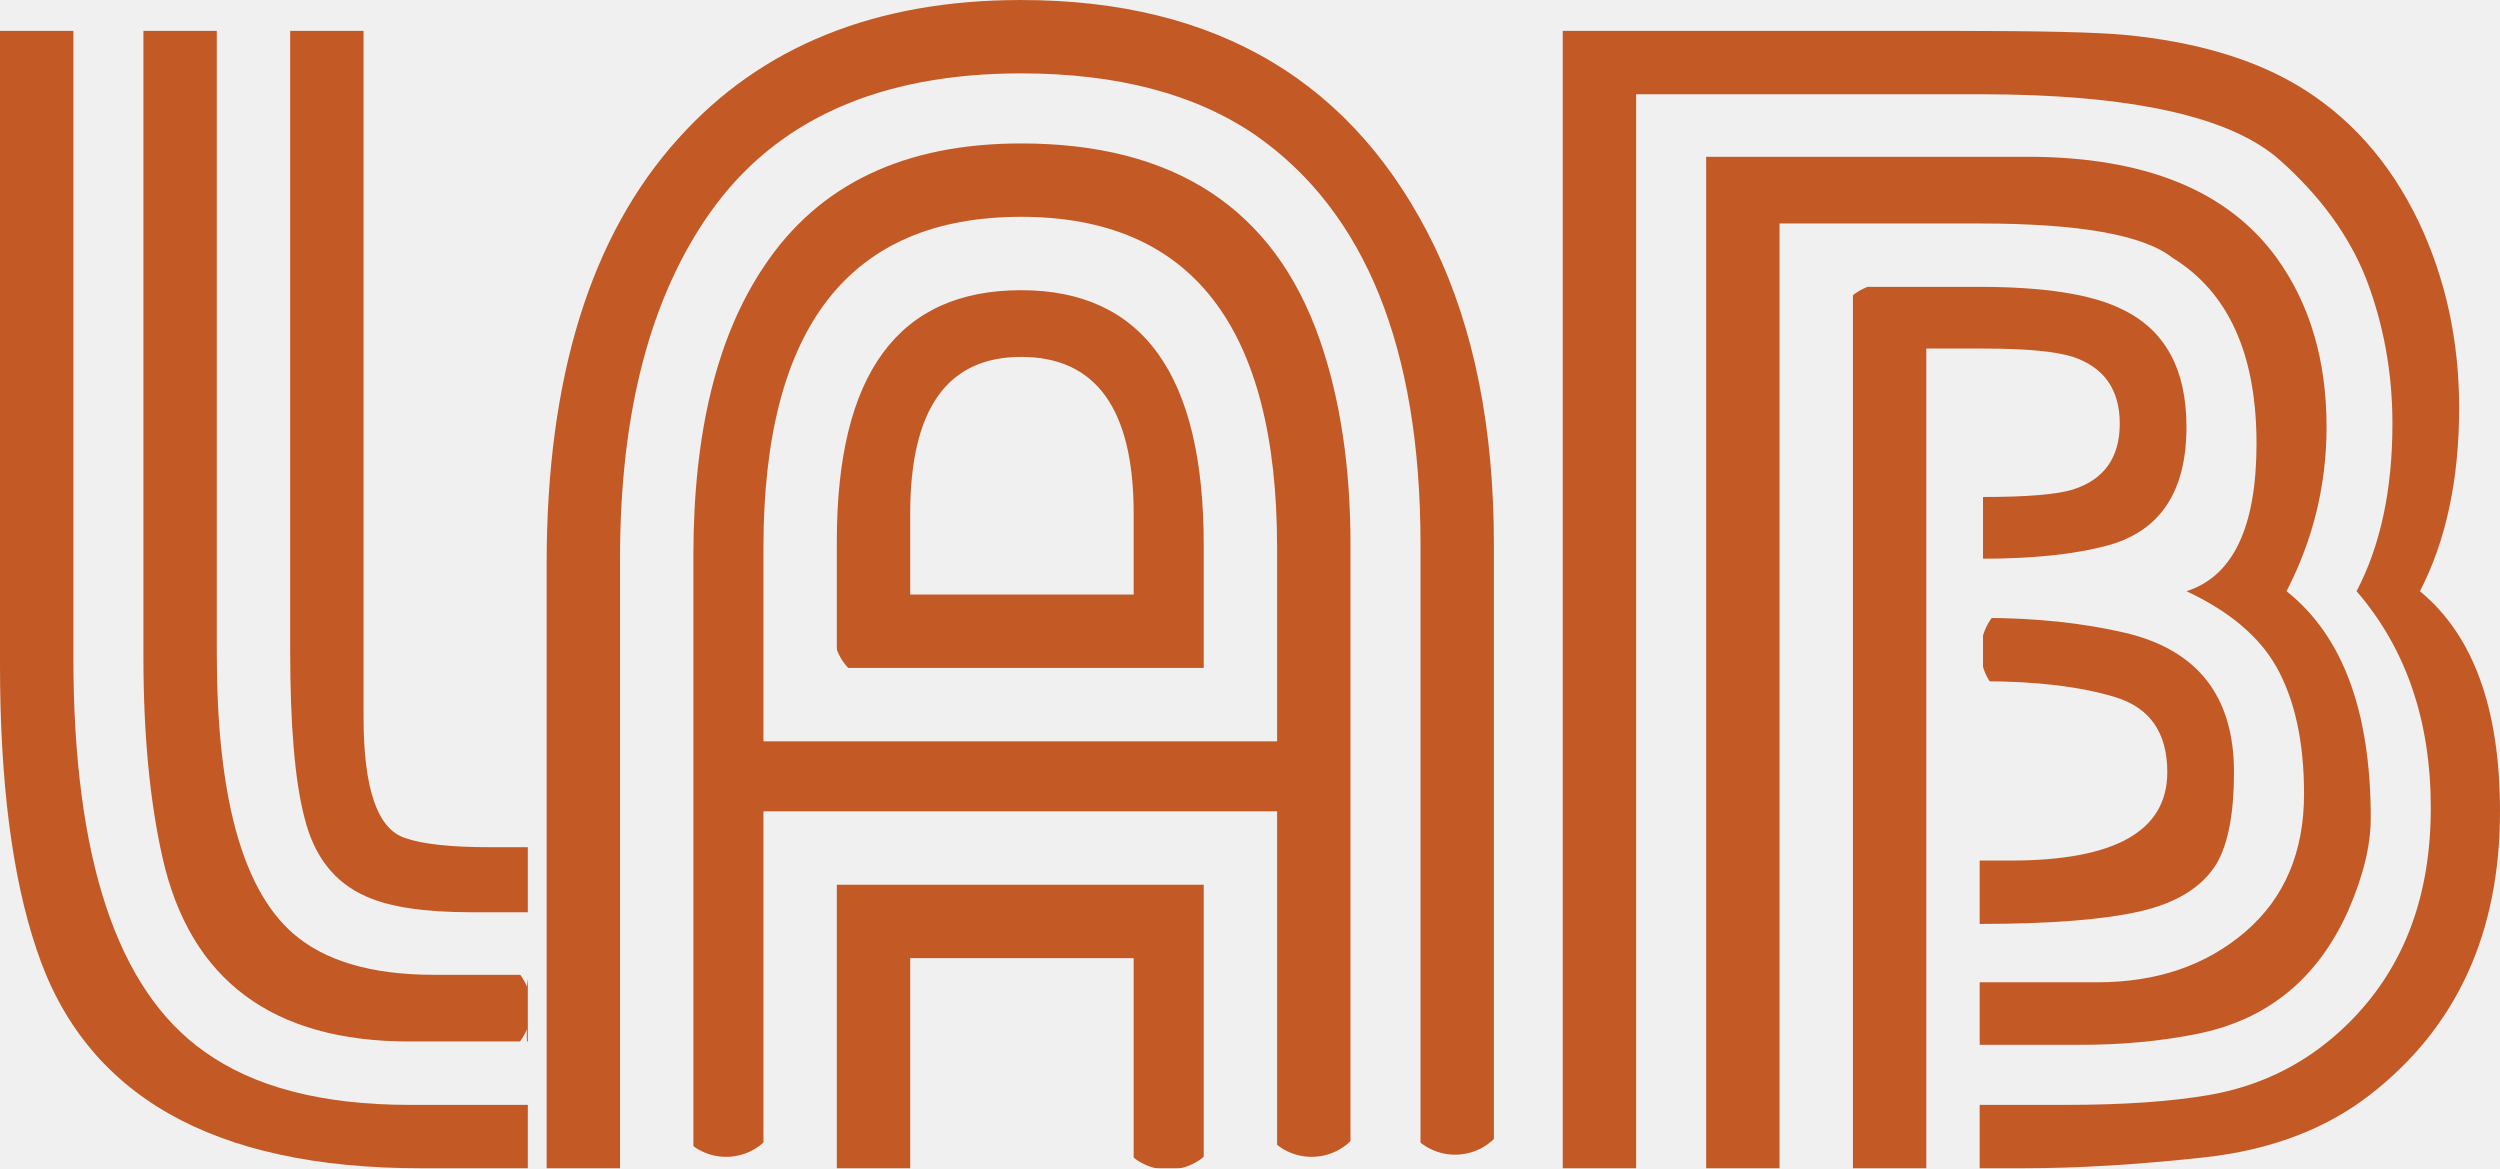
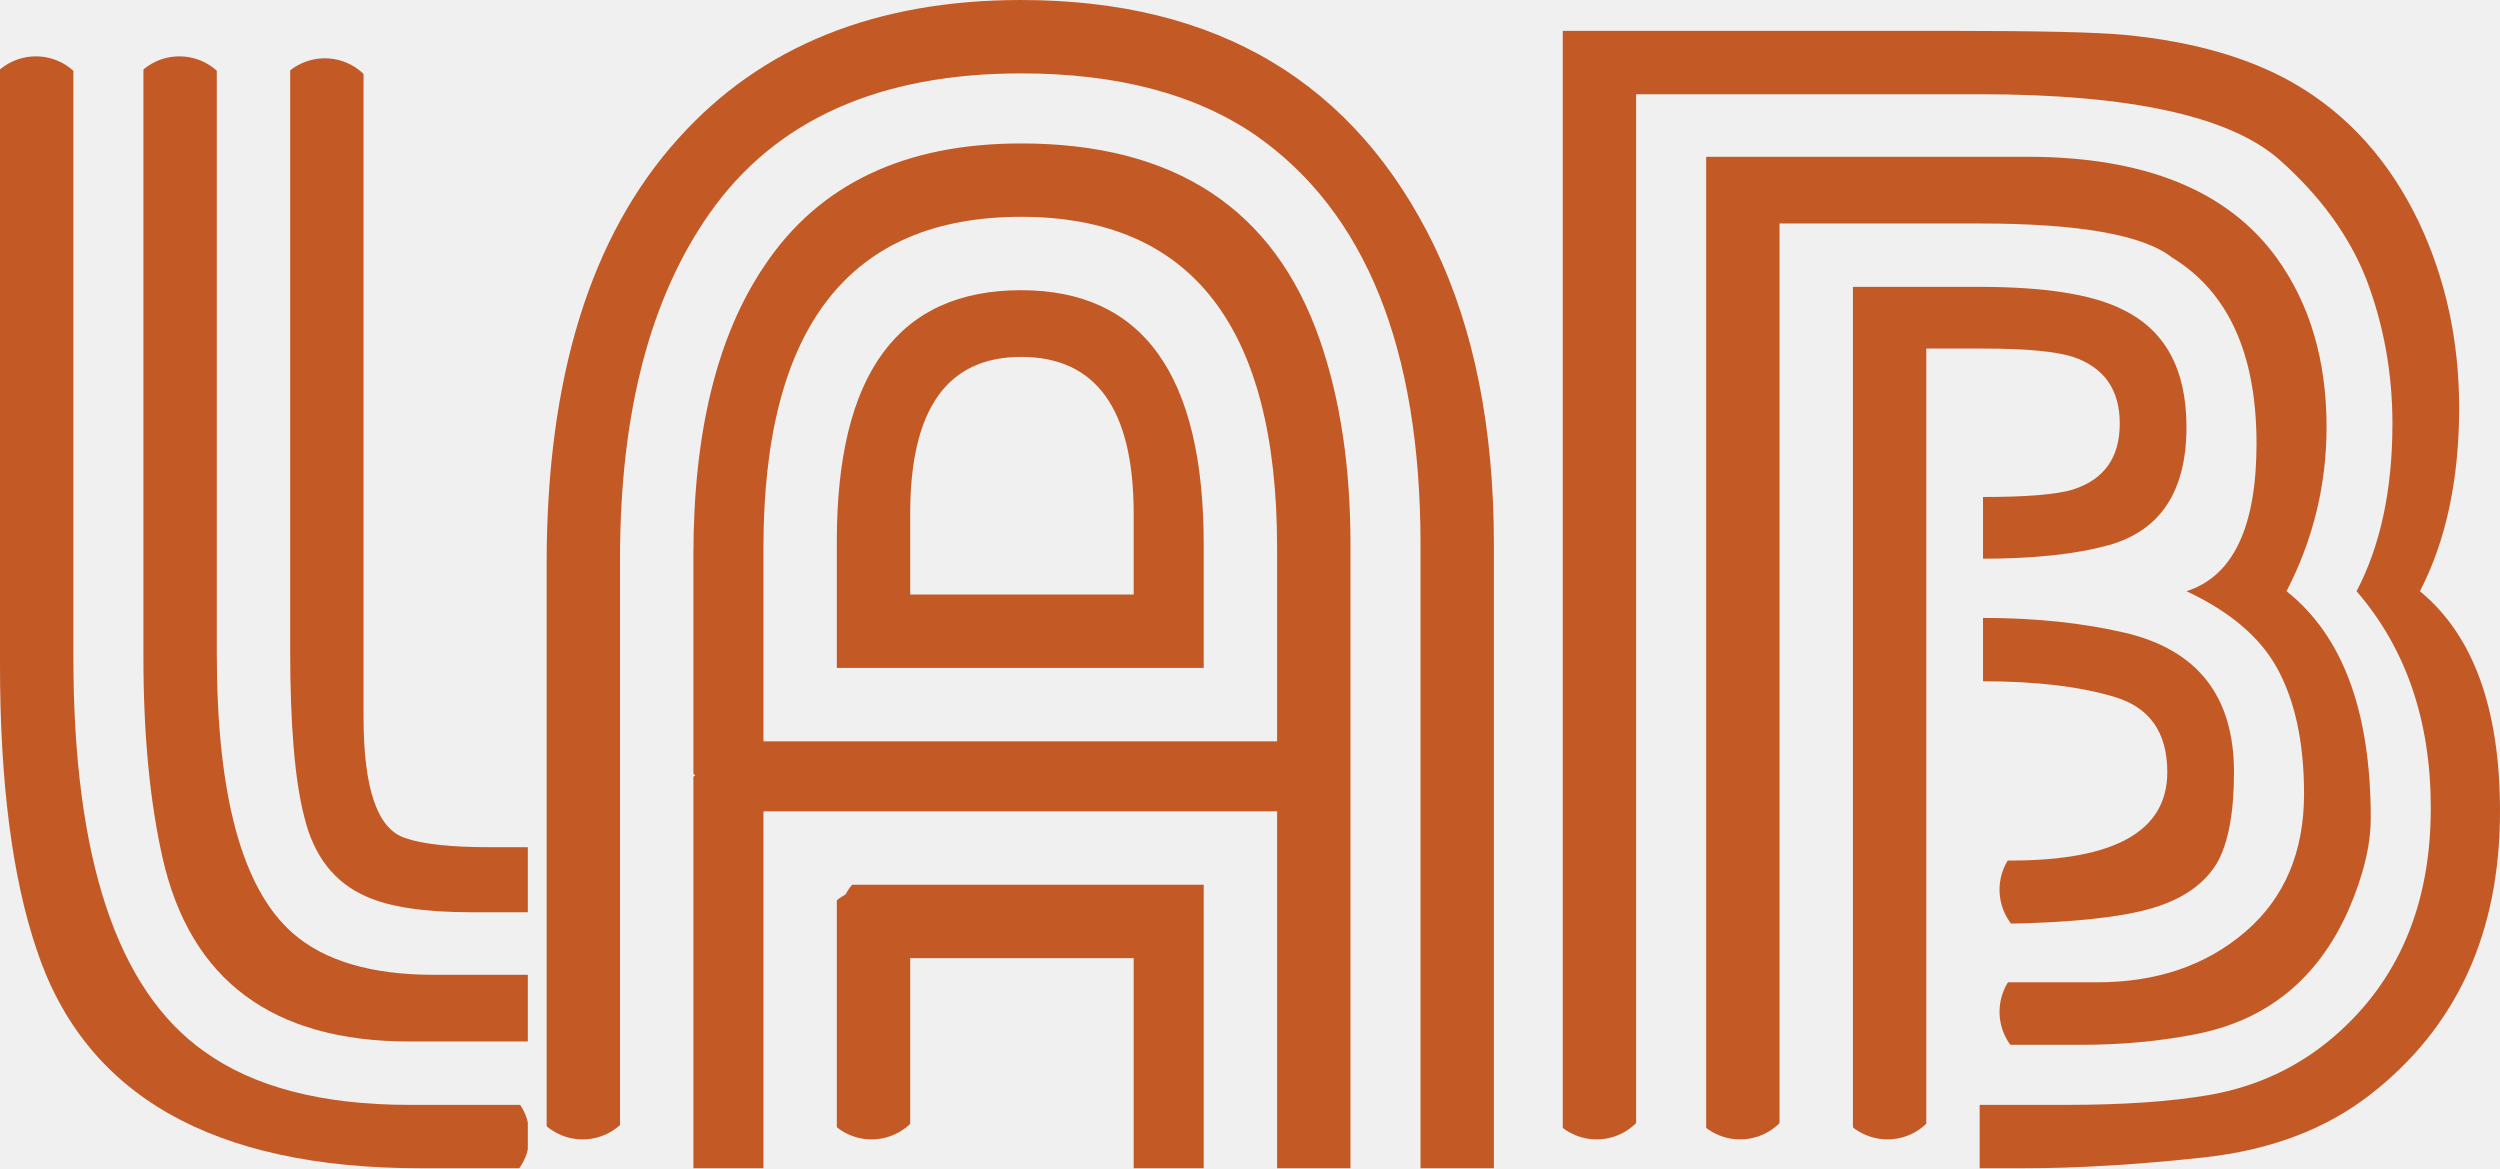
- <svg xmlns="http://www.w3.org/2000/svg" id="lab-art" viewBox="1.187 5.464 53.726 25.106" role="img" aria-labelledby="title desc">
+ <svg xmlns="http://www.w3.org/2000/svg" viewBox="1.187 5.464 53.726 25.106" role="img" aria-labelledby="title desc">
  <style>
- .lab-draw { fill:none; stroke:white; stroke-width:2.4; stroke-linecap:round; stroke-linejoin:round; stroke-dasharray:1; }
- @media (prefers-reduced-motion:reduce) {
-   .lab-lettering { mask:none !important; }
-   .lab-draw { stroke-dashoffset:0 !important; }
- }
+ .draw { fill:none; stroke:white; stroke-width:2.4; stroke-linecap:round; stroke-linejoin:round; stroke-dasharray:1; stroke-dashoffset:1; animation:draw 1.1s cubic-bezier(.25,.1,.25,1) forwards; }
+ .lettering { animation:settle 1ms step-end 1.8s forwards; }
+ @keyframes settle { to { mask:none; } }
+ @keyframes draw { to { stroke-dashoffset:0; } }
+ @media (prefers-reduced-motion:reduce) { .lettering { animation:none; mask:none; } .draw { animation:none; stroke-dashoffset:0; } }
</style>
  <defs>
-     <mask id="lab-reveal" maskUnits="userSpaceOnUse" x="0" y="0" width="165.43" height="38.16">
-       <path class="lab-draw" stroke-dashoffset="0" pathLength="1" d="M13.708,29.750L13.708,16.375L13.750,16.375L13.792,15.375L13.833,15.333L13.833,15.000L13.875,14.958L13.875,14.750L13.958,14.458L14.000,13.917L14.042,13.875L14.042,13.708L14.208,13.208L14.208,13.042L14.250,13.042L14.375,12.417L14.417,12.417L14.417,12.292L14.458,12.292L14.625,11.750L14.667,11.750L14.667,11.625L14.708,11.625L14.708,11.542L14.750,11.542L14.917,11.042L14.958,11.042L14.958,10.958L15.000,10.958L15.000,10.875L15.042,10.875L15.042,10.792L15.083,10.792L15.083,10.708L15.125,10.708L15.125,10.625L15.167,10.625L15.417,10.125L15.458,10.125L15.500,10.000L15.542,10.000L15.542,9.917L15.625,9.875L15.625,9.792L15.708,9.750L15.750,9.625L15.792,9.625L16.083,9.167L16.250,9.042L16.292,8.917L16.333,8.917L16.958,8.250L17.042,8.250L17.042,8.208L17.333,8.000L17.375,7.917L18.000,7.542L18.000,7.500L18.083,7.500L18.125,7.417L18.208,7.417L18.208,7.375L18.583,7.208L18.583,7.167L18.667,7.167L18.667,7.125L18.750,7.125L18.750,7.083L18.833,7.083L18.958,7.000L19.167,6.958L19.167,6.917L19.292,6.917L19.292,6.875L19.375,6.875L19.708,6.708L20.333,6.583L20.667,6.458L21.167,6.417L21.417,6.333L22.167,6.292L22.208,6.250L24.042,6.250L24.083,6.292L24.833,6.333L25.083,6.417L25.583,6.458L25.917,6.583L26.083,6.583L26.083,6.625L26.250,6.625L26.292,6.667L26.417,6.667L26.417,6.708L26.542,6.708L26.667,6.792L26.875,6.833L26.875,6.875L27.000,6.875L27.000,6.917L27.208,6.958L27.333,7.042L27.417,7.042L27.417,7.083L27.500,7.083L27.500,7.125L27.667,7.167L27.750,7.250L28.458,7.625L28.708,7.792L28.708,7.833L28.833,7.875L28.917,8.000L29.042,8.042L29.125,8.167L29.375,8.333L29.375,8.375L29.750,8.708L30.042,9.083L30.083,9.083L30.208,9.292L30.250,9.292L30.458,9.625L30.500,9.625L30.542,9.750L30.583,9.750L30.625,9.875L30.667,9.875L30.708,10.000L30.750,10.000L30.750,10.083L30.792,10.083L30.833,10.208L30.875,10.208L31.167,10.792L31.208,10.792L31.250,10.958L31.292,10.958L31.458,11.458L31.500,11.458L31.500,11.583L31.542,11.583L31.542,11.667L31.583,11.667L31.750,12.208L31.792,12.208L31.875,12.667L31.917,12.667L31.958,12.958L32.042,13.125L32.042,13.250L32.083,13.250L32.167,13.917L32.292,14.333L32.333,15.083L32.375,15.125L32.375,15.375L32.417,15.417L32.417,16.167L32.458,16.208L32.458,29.750">
-         <animate id="lab-start" attributeName="stroke-dashoffset" values="1;0;0" keyTimes="0;0.611;1" keySplines=".25 .1 .25 1;0 0 1 1" calcMode="spline" begin="0s;indefinite" dur="1.8s" fill="freeze" restart="always" />
-       </path>
-       <path class="lab-draw" stroke-dashoffset="0" pathLength="1" d="M1.958,6.875L1.958,20.792L2.000,20.833L2.000,21.750L2.042,21.792L2.042,22.125L2.083,22.167L2.083,22.458L2.125,22.500L2.125,22.833L2.167,22.875L2.250,23.750L2.292,23.750L2.292,23.917L2.333,23.958L2.417,24.458L2.500,24.625L2.500,24.792L2.542,24.792L2.542,24.917L2.583,24.917L2.625,25.208L2.833,25.833L2.875,25.833L2.875,25.917L3.083,26.292L3.083,26.375L3.125,26.375L3.125,26.458L3.167,26.458L3.167,26.542L3.208,26.542L3.375,26.917L3.458,26.958L3.458,27.042L3.500,27.042L3.542,27.167L3.583,27.167L3.667,27.333L3.708,27.333L3.792,27.500L3.875,27.542L4.042,27.792L4.083,27.792L4.417,28.167L4.667,28.333L4.708,28.417L4.833,28.458L4.875,28.542L4.958,28.542L5.000,28.625L5.125,28.667L5.125,28.708L5.250,28.750L5.250,28.792L5.333,28.792L5.333,28.833L6.000,29.167L6.083,29.167L6.083,29.208L6.292,29.250L6.292,29.292L6.417,29.292L6.417,29.333L6.792,29.458L7.500,29.583L7.500,29.625L7.667,29.625L7.917,29.708L8.083,29.708L8.125,29.750L8.583,29.750L8.625,29.792L8.917,29.792L8.958,29.833L10.000,29.833L10.042,29.875L11.792,29.875">
-         <animate attributeName="stroke-dashoffset" values="1;1;0;0" keyTimes="0;0.025;0.636;1" keySplines="0 0 1 1;.25 .1 .25 1;0 0 1 1" calcMode="spline" begin="lab-start.begin" dur="1.8s" fill="freeze" restart="always" />
-       </path>
-       <path class="lab-draw" stroke-dashoffset="0" pathLength="1" d="M5.042,6.875L5.042,20.750L5.083,20.792L5.083,21.333L5.125,21.375L5.125,21.708L5.167,21.750L5.208,22.542L5.250,22.583L5.333,23.208L5.375,23.250L5.417,23.542L5.458,23.542L5.458,23.708L5.500,23.708L5.500,23.875L5.583,24.042L5.583,24.167L5.625,24.167L5.625,24.292L5.667,24.292L5.750,24.583L5.833,24.750L5.875,24.750L5.875,24.833L5.917,24.833L5.917,24.917L6.083,25.250L6.167,25.292L6.167,25.375L6.208,25.375L6.417,25.708L6.458,25.708L6.875,26.167L7.292,26.458L7.417,26.500L7.417,26.542L7.500,26.542L7.500,26.583L7.750,26.667L7.750,26.708L8.250,26.875L8.375,26.875L8.375,26.917L8.875,27.000L8.875,27.042L9.208,27.042L9.250,27.083L9.542,27.083L9.583,27.125L11.792,27.125">
-         <animate attributeName="stroke-dashoffset" values="1;1;0;0" keyTimes="0;0.05;0.661;1" keySplines="0 0 1 1;.25 .1 .25 1;0 0 1 1" calcMode="spline" begin="lab-start.begin" dur="1.8s" fill="freeze" restart="always" />
-       </path>
-       <path class="lab-draw" stroke-dashoffset="0" pathLength="1" d="M8.167,6.917L8.167,19.500L8.208,19.542L8.250,21.667L8.292,21.708L8.292,22.083L8.333,22.125L8.375,22.542L8.417,22.542L8.417,22.750L8.458,22.750L8.458,22.875L8.542,23.000L8.583,23.208L8.792,23.583L8.833,23.583L9.083,23.875L9.250,23.958L9.250,24.000L9.333,24.000L9.333,24.042L9.458,24.042L9.708,24.167L10.292,24.250L10.292,24.292L11.792,24.333">
-         <animate attributeName="stroke-dashoffset" values="1;1;0;0" keyTimes="0;0.075;0.686;1" keySplines="0 0 1 1;.25 .1 .25 1;0 0 1 1" calcMode="spline" begin="lab-start.begin" dur="1.8s" fill="freeze" restart="always" />
-       </path>
-       <path class="lab-draw" stroke-dashoffset="0" pathLength="1" d="M16.792,22.125L16.792,17.542L16.833,17.500L16.833,16.250L16.875,16.208L16.917,15.333L16.958,15.292L16.958,15.083L17.042,14.833L17.083,14.333L17.125,14.333L17.167,14.000L17.250,13.833L17.250,13.708L17.292,13.708L17.333,13.417L17.500,12.917L17.708,12.542L17.708,12.458L17.750,12.458L17.750,12.375L17.792,12.375L17.792,12.292L17.833,12.292L17.833,12.208L17.875,12.208L18.208,11.583L18.250,11.583L18.458,11.250L18.500,11.250L19.250,10.458L19.333,10.458L19.375,10.375L19.875,10.083L19.875,10.042L19.958,10.042L19.958,10.000L20.042,9.958L20.125,9.958L20.250,9.875L20.333,9.875L20.333,9.833L20.708,9.708L20.708,9.667L21.167,9.583L21.500,9.458L21.750,9.458L22.000,9.375L22.458,9.375L22.500,9.333L23.833,9.333L23.875,9.375L24.333,9.375L24.542,9.458L25.000,9.500L25.000,9.542L25.125,9.542L25.292,9.625L25.417,9.625L25.417,9.667L25.542,9.708L25.792,9.750L25.792,9.792L25.917,9.792L25.917,9.833L26.083,9.875L26.167,9.958L26.458,10.083L26.458,10.125L26.542,10.125L26.542,10.167L26.667,10.208L26.667,10.250L26.792,10.292L26.792,10.333L27.125,10.542L27.750,11.167L28.000,11.542L28.042,11.542L28.167,11.792L28.208,11.792L28.208,11.875L28.292,11.917L28.292,12.000L28.333,12.000L28.333,12.083L28.375,12.083L28.375,12.167L28.417,12.167L28.500,12.333L28.583,12.625L28.625,12.625L28.667,12.833L28.708,12.833L28.750,13.042L28.917,13.417L28.917,13.542L28.958,13.542L29.042,14.083L29.083,14.083L29.083,14.250L29.208,14.667L29.250,15.292L29.333,15.583L29.333,16.333L29.375,16.375L29.375,22.125">
-         <animate attributeName="stroke-dashoffset" values="1;1;0;0" keyTimes="0;0.1;0.711;1" keySplines="0 0 1 1;.25 .1 .25 1;0 0 1 1" calcMode="spline" begin="lab-start.begin" dur="1.8s" fill="freeze" restart="always" />
-       </path>
-       <path class="lab-draw" stroke-dashoffset="0" pathLength="1" d="M19.917,17.375L19.917,19.000L26.250,19.000L26.292,18.958L26.292,17.875L26.250,17.833L26.250,16.417L26.208,16.375L26.167,15.375L26.125,15.333L26.125,15.125L26.000,14.750L25.958,14.417L25.917,14.417L25.875,14.208L25.667,13.750L25.625,13.750L25.625,13.667L25.583,13.667L25.417,13.375L25.375,13.375L25.000,12.958L24.542,12.708L24.542,12.667L24.292,12.625L24.292,12.583L24.042,12.500L23.458,12.458L23.417,12.417L22.417,12.458L22.375,12.500L22.042,12.542L21.458,12.792L21.458,12.833L21.125,13.042L21.125,13.083L20.917,13.250L20.750,13.500L20.708,13.500L20.292,14.333L20.250,14.625L20.208,14.625L20.125,14.917L20.125,15.167L20.042,15.375L20.000,16.292L19.958,16.333L19.958,17.333L19.917,17.375">
-         <animate attributeName="stroke-dashoffset" values="1;1;0;0" keyTimes="0;0.125;0.736;1" keySplines="0 0 1 1;.25 .1 .25 1;0 0 1 1" calcMode="spline" begin="lab-start.begin" dur="1.8s" fill="freeze" restart="always" />
-       </path>
-       <path class="lab-draw" stroke-dashoffset="0" pathLength="1" d="M16.792,22.125L16.792,29.792">
-         <animate attributeName="stroke-dashoffset" values="1;1;0;0" keyTimes="0;0.15;0.761;1" keySplines="0 0 1 1;.25 .1 .25 1;0 0 1 1" calcMode="spline" begin="lab-start.begin" dur="1.8s" fill="freeze" restart="always" />
-       </path>
-       <path class="lab-draw" stroke-dashoffset="0" pathLength="1" d="M16.792,22.125L29.375,22.125">
-         <animate attributeName="stroke-dashoffset" values="1;1;0;0" keyTimes="0;0.175;0.786;1" keySplines="0 0 1 1;.25 .1 .25 1;0 0 1 1" calcMode="spline" begin="lab-start.begin" dur="1.8s" fill="freeze" restart="always" />
-       </path>
-       <path class="lab-draw" stroke-dashoffset="0" pathLength="1" d="M19.917,29.750L19.917,25.292L19.958,25.292L19.958,25.250L26.250,25.250L26.292,25.292L26.292,29.750">
-         <animate attributeName="stroke-dashoffset" values="1;1;0;0" keyTimes="0;0.2;0.811;1" keySplines="0 0 1 1;.25 .1 .25 1;0 0 1 1" calcMode="spline" begin="lab-start.begin" dur="1.8s" fill="freeze" restart="always" />
-       </path>
-       <path class="lab-draw" stroke-dashoffset="0" pathLength="1" d="M35.500,29.750L35.500,6.917L35.583,6.792L45.458,6.792L45.500,6.833L46.667,6.875L46.708,6.917L46.917,6.917L46.958,6.958L47.167,6.958L47.458,7.042L47.708,7.042L47.750,7.083L48.292,7.167L48.583,7.292L48.708,7.292L48.708,7.333L48.833,7.333L49.333,7.500L49.333,7.542L49.417,7.542L49.917,7.792L49.917,7.833L50.083,7.875L50.083,7.917L50.208,7.958L50.833,8.417L50.833,8.458L51.542,9.125L51.583,9.250L51.625,9.250L51.750,9.458L51.833,9.500L51.875,9.625L51.917,9.625L52.292,10.208L52.583,10.833L52.583,10.917L52.625,10.917L52.917,11.708L53.000,12.208L53.042,12.208L53.042,12.375L53.167,12.750L53.208,13.458L53.250,13.500L53.250,15.000L53.208,15.042L53.167,16.000L53.083,16.167L53.042,16.625L52.917,16.917L52.875,17.208L52.792,17.333L52.792,17.417L52.750,17.417L52.750,17.542L52.667,17.708L52.667,17.958L52.625,18.000L52.750,18.333L52.750,18.500L53.042,18.917L53.083,18.917L53.250,19.208L53.292,19.208L53.292,19.292L53.542,19.708L53.708,20.208L53.750,20.208L53.750,20.375L53.792,20.375L53.792,20.500L53.875,20.625L53.917,21.042L53.958,21.042L54.000,21.375L54.042,21.417L54.042,21.792L54.083,21.833L54.125,23.250L54.083,23.292L54.083,23.875L54.042,23.917L54.042,24.167L54.000,24.208L54.000,24.500L53.958,24.542L53.917,24.833L53.875,24.833L53.833,25.208L53.792,25.208L53.750,25.458L53.667,25.583L53.667,25.667L53.625,25.667L53.625,25.792L53.583,25.792L53.417,26.292L53.375,26.292L53.042,26.917L52.958,26.958L52.958,27.042L52.875,27.083L52.833,27.208L52.792,27.208L52.500,27.625L52.458,27.625L51.875,28.250L51.750,28.292L51.750,28.333L51.542,28.458L51.500,28.542L50.583,29.083L50.500,29.083L50.292,29.208L50.083,29.250L50.083,29.292L49.958,29.292L49.958,29.333L49.583,29.458L49.292,29.500L49.292,29.542L48.792,29.583L48.750,29.625L48.250,29.667L48.208,29.708L47.917,29.708L47.875,29.750L46.542,29.792L46.500,29.833L44.375,29.875">
-         <animate attributeName="stroke-dashoffset" values="1;1;0;0" keyTimes="0;0.225;0.836;1" keySplines="0 0 1 1;.25 .1 .25 1;0 0 1 1" calcMode="spline" begin="lab-start.begin" dur="1.8s" fill="freeze" restart="always" />
-       </path>
-       <path class="lab-draw" stroke-dashoffset="0" pathLength="1" d="M38.583,29.750L38.583,9.583L38.667,9.500L44.625,9.500L44.667,9.542L45.542,9.542L45.583,9.583L46.208,9.625L46.625,9.750L47.042,9.792L47.042,9.833L47.667,10.000L47.667,10.042L47.750,10.042L48.167,10.250L48.167,10.292L48.250,10.292L48.250,10.333L48.375,10.375L48.417,10.458L48.500,10.458L48.542,10.542L48.625,10.542L48.708,10.667L48.875,10.750L48.875,10.792L49.250,11.125L49.333,11.292L49.417,11.333L49.458,11.458L49.500,11.458L49.583,11.583L49.667,11.792L49.708,11.792L49.708,11.875L49.750,11.875L49.750,11.958L49.792,11.958L49.792,12.042L49.833,12.042L50.042,12.500L50.083,12.792L50.125,12.792L50.208,13.042L50.250,13.458L50.333,13.708L50.375,15.000L50.333,15.042L50.333,15.500L50.292,15.542L50.250,16.250L50.167,16.417L50.167,16.625L50.000,17.042L49.958,17.292L49.917,17.292L49.917,17.375L49.792,17.583L49.708,18.083">
-         <animate attributeName="stroke-dashoffset" values="1;1;0;0" keyTimes="0;0.25;0.861;1" keySplines="0 0 1 1;.25 .1 .25 1;0 0 1 1" calcMode="spline" begin="lab-start.begin" dur="1.8s" fill="freeze" restart="always" />
-       </path>
-       <path class="lab-draw" stroke-dashoffset="0" pathLength="1" d="M41.750,29.750L41.750,12.417L41.875,12.250L44.417,12.250L44.458,12.292L45.042,12.292L45.333,12.375L45.625,12.375L46.417,12.625L46.417,12.667L46.542,12.708L46.542,12.750L46.667,12.792L46.667,12.833L46.875,12.958L47.083,13.292L47.125,13.292L47.333,13.875L47.417,14.708L47.375,14.750L47.333,15.333L47.292,15.333L47.208,15.708L47.167,15.708L47.167,15.792L47.125,15.792L47.042,15.958L47.000,15.958L46.958,16.083L46.750,16.208L46.708,16.292L46.625,16.292L46.625,16.333L46.500,16.375L46.500,16.417L46.042,16.583L45.583,16.625L45.333,16.708L44.792,16.708L44.750,16.750L44.417,16.750L44.375,16.792">
-         <animate attributeName="stroke-dashoffset" values="1;1;0;0" keyTimes="0;0.275;0.886;1" keySplines="0 0 1 1;.25 .1 .25 1;0 0 1 1" calcMode="spline" begin="lab-start.begin" dur="1.8s" fill="freeze" restart="always" />
-       </path>
-       <path class="lab-draw" stroke-dashoffset="0" pathLength="1" d="M29.375,22.125L29.375,29.750">
-         <animate attributeName="stroke-dashoffset" values="1;1;0;0" keyTimes="0;0.3;0.911;1" keySplines="0 0 1 1;.25 .1 .25 1;0 0 1 1" calcMode="spline" begin="lab-start.begin" dur="1.8s" fill="freeze" restart="always" />
-       </path>
-       <path class="lab-draw" stroke-dashoffset="0" pathLength="1" d="M44.375,27.250L44.417,27.208L46.667,27.208L46.708,27.167L47.333,27.167L47.375,27.125L48.000,27.042L48.042,27.000L48.333,26.958L48.333,26.917L48.458,26.917L48.458,26.875L48.583,26.875L48.583,26.833L48.792,26.792L49.000,26.667L49.167,26.625L49.583,26.375L49.625,26.292L49.708,26.292L49.792,26.167L49.917,26.125L50.458,25.542L50.792,25.042L50.958,24.708L50.958,24.625L51.000,24.625L51.208,24.000L51.208,23.875L51.250,23.875L51.250,23.625L51.333,23.458L51.375,22.417L51.333,22.375L51.292,21.417L51.250,21.375L51.167,20.792L51.083,20.625L51.083,20.500L51.042,20.500L51.042,20.333L50.875,20.000L50.875,19.917L50.833,19.917L50.750,19.625L50.708,19.625L50.542,19.292L50.458,19.250L50.458,19.167L50.417,19.167L50.292,18.958L49.875,18.583L49.708,18.083">
-         <animate attributeName="stroke-dashoffset" values="1;1;0;0" keyTimes="0;0.325;0.936;1" keySplines="0 0 1 1;.25 .1 .25 1;0 0 1 1" calcMode="spline" begin="lab-start.begin" dur="1.8s" fill="freeze" restart="always" />
-       </path>
-       <path class="lab-draw" stroke-dashoffset="0" pathLength="1" d="M48.292,18.167L49.333,18.167L49.375,18.125L49.708,18.083">
-         <animate attributeName="stroke-dashoffset" values="1;1;0;0" keyTimes="0;0.35;0.961;1" keySplines="0 0 1 1;.25 .1 .25 1;0 0 1 1" calcMode="spline" begin="lab-start.begin" dur="1.8s" fill="freeze" restart="always" />
-       </path>
-       <path class="lab-draw" stroke-dashoffset="0" pathLength="1" d="M44.375,24.625L44.417,24.583L45.458,24.583L45.500,24.542L45.833,24.542L45.833,24.500L46.417,24.458L46.458,24.417L46.958,24.333L47.083,24.292L47.083,24.250L47.292,24.208L47.292,24.167L47.375,24.167L47.375,24.125L47.458,24.125L47.458,24.083L47.542,24.083L47.583,24.000L47.667,24.000L47.708,23.917L47.833,23.875L47.833,23.833L48.042,23.667L48.042,23.583L48.125,23.542L48.333,23.042L48.375,22.542L48.417,22.500L48.417,21.833L48.375,21.792L48.375,21.500L48.333,21.458L48.292,21.083L48.042,20.542L48.000,20.542L47.667,20.167L47.500,20.083L47.500,20.042L47.417,20.042L47.417,20.000L47.167,19.875L47.083,19.875L47.083,19.833L46.792,19.792L46.792,19.750L46.667,19.750L46.333,19.625L45.542,19.542L45.250,19.458L44.500,19.458L44.458,19.417">
-         <animate attributeName="stroke-dashoffset" values="1;1;0;0" keyTimes="0;0.375;0.986;1" keySplines="0 0 1 1;.25 .1 .25 1;0 0 1 1" calcMode="spline" begin="lab-start.begin" dur="1.8s" fill="freeze" restart="always" />
-       </path>
+     <mask id="reveal" maskUnits="userSpaceOnUse" x="0" y="0" width="165.43" height="38.16">
+       <path class="draw" pathLength="1" d="M13.708,29.750L13.708,16.375L13.750,16.375L13.792,15.375L13.833,15.333L13.833,15.000L13.875,14.958L13.875,14.750L13.958,14.458L14.000,13.917L14.042,13.875L14.042,13.708L14.208,13.208L14.208,13.042L14.250,13.042L14.375,12.417L14.417,12.417L14.417,12.292L14.458,12.292L14.625,11.750L14.667,11.750L14.667,11.625L14.708,11.625L14.708,11.542L14.750,11.542L14.917,11.042L14.958,11.042L14.958,10.958L15.000,10.958L15.000,10.875L15.042,10.875L15.042,10.792L15.083,10.792L15.083,10.708L15.125,10.708L15.125,10.625L15.167,10.625L15.417,10.125L15.458,10.125L15.500,10.000L15.542,10.000L15.542,9.917L15.625,9.875L15.625,9.792L15.708,9.750L15.750,9.625L15.792,9.625L16.083,9.167L16.250,9.042L16.292,8.917L16.333,8.917L16.958,8.250L17.042,8.250L17.042,8.208L17.333,8.000L17.375,7.917L18.000,7.542L18.000,7.500L18.083,7.500L18.125,7.417L18.208,7.417L18.208,7.375L18.583,7.208L18.583,7.167L18.667,7.167L18.667,7.125L18.750,7.125L18.750,7.083L18.833,7.083L18.958,7.000L19.167,6.958L19.167,6.917L19.292,6.917L19.292,6.875L19.375,6.875L19.708,6.708L20.333,6.583L20.667,6.458L21.167,6.417L21.417,6.333L22.167,6.292L22.208,6.250L24.042,6.250L24.083,6.292L24.833,6.333L25.083,6.417L25.583,6.458L25.917,6.583L26.083,6.583L26.083,6.625L26.250,6.625L26.292,6.667L26.417,6.667L26.417,6.708L26.542,6.708L26.667,6.792L26.875,6.833L26.875,6.875L27.000,6.875L27.000,6.917L27.208,6.958L27.333,7.042L27.417,7.042L27.417,7.083L27.500,7.083L27.500,7.125L27.667,7.167L27.750,7.250L28.458,7.625L28.708,7.792L28.708,7.833L28.833,7.875L28.917,8.000L29.042,8.042L29.125,8.167L29.375,8.333L29.375,8.375L29.750,8.708L30.042,9.083L30.083,9.083L30.208,9.292L30.250,9.292L30.458,9.625L30.500,9.625L30.542,9.750L30.583,9.750L30.625,9.875L30.667,9.875L30.708,10.000L30.750,10.000L30.750,10.083L30.792,10.083L30.833,10.208L30.875,10.208L31.167,10.792L31.208,10.792L31.250,10.958L31.292,10.958L31.458,11.458L31.500,11.458L31.500,11.583L31.542,11.583L31.542,11.667L31.583,11.667L31.750,12.208L31.792,12.208L31.875,12.667L31.917,12.667L31.958,12.958L32.042,13.125L32.042,13.250L32.083,13.250L32.167,13.917L32.292,14.333L32.333,15.083L32.375,15.125L32.375,15.375L32.417,15.417L32.417,16.167L32.458,16.208L32.458,29.750" style="animation-delay:0.000s" />
+       <path class="draw" pathLength="1" d="M1.958,6.875L1.958,20.792L2.000,20.833L2.000,21.750L2.042,21.792L2.042,22.125L2.083,22.167L2.083,22.458L2.125,22.500L2.125,22.833L2.167,22.875L2.250,23.750L2.292,23.750L2.292,23.917L2.333,23.958L2.417,24.458L2.500,24.625L2.500,24.792L2.542,24.792L2.542,24.917L2.583,24.917L2.625,25.208L2.833,25.833L2.875,25.833L2.875,25.917L3.083,26.292L3.083,26.375L3.125,26.375L3.125,26.458L3.167,26.458L3.167,26.542L3.208,26.542L3.375,26.917L3.458,26.958L3.458,27.042L3.500,27.042L3.542,27.167L3.583,27.167L3.667,27.333L3.708,27.333L3.792,27.500L3.875,27.542L4.042,27.792L4.083,27.792L4.417,28.167L4.667,28.333L4.708,28.417L4.833,28.458L4.875,28.542L4.958,28.542L5.000,28.625L5.125,28.667L5.125,28.708L5.250,28.750L5.250,28.792L5.333,28.792L5.333,28.833L6.000,29.167L6.083,29.167L6.083,29.208L6.292,29.250L6.292,29.292L6.417,29.292L6.417,29.333L6.792,29.458L7.500,29.583L7.500,29.625L7.667,29.625L7.917,29.708L8.083,29.708L8.125,29.750L8.583,29.750L8.625,29.792L8.917,29.792L8.958,29.833L10.000,29.833L10.042,29.875L11.792,29.875" style="animation-delay:0.045s" />
+       <path class="draw" pathLength="1" d="M5.042,6.875L5.042,20.750L5.083,20.792L5.083,21.333L5.125,21.375L5.125,21.708L5.167,21.750L5.208,22.542L5.250,22.583L5.333,23.208L5.375,23.250L5.417,23.542L5.458,23.542L5.458,23.708L5.500,23.708L5.500,23.875L5.583,24.042L5.583,24.167L5.625,24.167L5.625,24.292L5.667,24.292L5.750,24.583L5.833,24.750L5.875,24.750L5.875,24.833L5.917,24.833L5.917,24.917L6.083,25.250L6.167,25.292L6.167,25.375L6.208,25.375L6.417,25.708L6.458,25.708L6.875,26.167L7.292,26.458L7.417,26.500L7.417,26.542L7.500,26.542L7.500,26.583L7.750,26.667L7.750,26.708L8.250,26.875L8.375,26.875L8.375,26.917L8.875,27.000L8.875,27.042L9.208,27.042L9.250,27.083L9.542,27.083L9.583,27.125L11.792,27.125" style="animation-delay:0.090s" />
+       <path class="draw" pathLength="1" d="M8.167,6.917L8.167,19.500L8.208,19.542L8.250,21.667L8.292,21.708L8.292,22.083L8.333,22.125L8.375,22.542L8.417,22.542L8.417,22.750L8.458,22.750L8.458,22.875L8.542,23.000L8.583,23.208L8.792,23.583L8.833,23.583L9.083,23.875L9.250,23.958L9.250,24.000L9.333,24.000L9.333,24.042L9.458,24.042L9.708,24.167L10.292,24.250L10.292,24.292L11.792,24.333" style="animation-delay:0.135s" />
+       <path class="draw" pathLength="1" d="M16.792,22.125L16.792,17.542L16.833,17.500L16.833,16.250L16.875,16.208L16.917,15.333L16.958,15.292L16.958,15.083L17.042,14.833L17.083,14.333L17.125,14.333L17.167,14.000L17.250,13.833L17.250,13.708L17.292,13.708L17.333,13.417L17.500,12.917L17.708,12.542L17.708,12.458L17.750,12.458L17.750,12.375L17.792,12.375L17.792,12.292L17.833,12.292L17.833,12.208L17.875,12.208L18.208,11.583L18.250,11.583L18.458,11.250L18.500,11.250L19.250,10.458L19.333,10.458L19.375,10.375L19.875,10.083L19.875,10.042L19.958,10.042L19.958,10.000L20.042,9.958L20.125,9.958L20.250,9.875L20.333,9.875L20.333,9.833L20.708,9.708L20.708,9.667L21.167,9.583L21.500,9.458L21.750,9.458L22.000,9.375L22.458,9.375L22.500,9.333L23.833,9.333L23.875,9.375L24.333,9.375L24.542,9.458L25.000,9.500L25.000,9.542L25.125,9.542L25.292,9.625L25.417,9.625L25.417,9.667L25.542,9.708L25.792,9.750L25.792,9.792L25.917,9.792L25.917,9.833L26.083,9.875L26.167,9.958L26.458,10.083L26.458,10.125L26.542,10.125L26.542,10.167L26.667,10.208L26.667,10.250L26.792,10.292L26.792,10.333L27.125,10.542L27.750,11.167L28.000,11.542L28.042,11.542L28.167,11.792L28.208,11.792L28.208,11.875L28.292,11.917L28.292,12.000L28.333,12.000L28.333,12.083L28.375,12.083L28.375,12.167L28.417,12.167L28.500,12.333L28.583,12.625L28.625,12.625L28.667,12.833L28.708,12.833L28.750,13.042L28.917,13.417L28.917,13.542L28.958,13.542L29.042,14.083L29.083,14.083L29.083,14.250L29.208,14.667L29.250,15.292L29.333,15.583L29.333,16.333L29.375,16.375L29.375,22.125" style="animation-delay:0.180s" />
+       <path class="draw" pathLength="1" d="M19.917,17.375L19.917,19.000L26.250,19.000L26.292,18.958L26.292,17.875L26.250,17.833L26.250,16.417L26.208,16.375L26.167,15.375L26.125,15.333L26.125,15.125L26.000,14.750L25.958,14.417L25.917,14.417L25.875,14.208L25.667,13.750L25.625,13.750L25.625,13.667L25.583,13.667L25.417,13.375L25.375,13.375L25.000,12.958L24.542,12.708L24.542,12.667L24.292,12.625L24.292,12.583L24.042,12.500L23.458,12.458L23.417,12.417L22.417,12.458L22.375,12.500L22.042,12.542L21.458,12.792L21.458,12.833L21.125,13.042L21.125,13.083L20.917,13.250L20.750,13.500L20.708,13.500L20.292,14.333L20.250,14.625L20.208,14.625L20.125,14.917L20.125,15.167L20.042,15.375L20.000,16.292L19.958,16.333L19.958,17.333L19.917,17.375" style="animation-delay:0.225s" />
+       <path class="draw" pathLength="1" d="M16.792,22.125L16.792,29.792" style="animation-delay:0.270s" />
+       <path class="draw" pathLength="1" d="M16.792,22.125L29.375,22.125" style="animation-delay:0.315s" />
+       <path class="draw" pathLength="1" d="M19.917,29.750L19.917,25.292L19.958,25.292L19.958,25.250L26.250,25.250L26.292,25.292L26.292,29.750" style="animation-delay:0.360s" />
+       <path class="draw" pathLength="1" d="M35.500,29.750L35.500,6.917L35.583,6.792L45.458,6.792L45.500,6.833L46.667,6.875L46.708,6.917L46.917,6.917L46.958,6.958L47.167,6.958L47.458,7.042L47.708,7.042L47.750,7.083L48.292,7.167L48.583,7.292L48.708,7.292L48.708,7.333L48.833,7.333L49.333,7.500L49.333,7.542L49.417,7.542L49.917,7.792L49.917,7.833L50.083,7.875L50.083,7.917L50.208,7.958L50.833,8.417L50.833,8.458L51.542,9.125L51.583,9.250L51.625,9.250L51.750,9.458L51.833,9.500L51.875,9.625L51.917,9.625L52.292,10.208L52.583,10.833L52.583,10.917L52.625,10.917L52.917,11.708L53.000,12.208L53.042,12.208L53.042,12.375L53.167,12.750L53.208,13.458L53.250,13.500L53.250,15.000L53.208,15.042L53.167,16.000L53.083,16.167L53.042,16.625L52.917,16.917L52.875,17.208L52.792,17.333L52.792,17.417L52.750,17.417L52.750,17.542L52.667,17.708L52.667,17.958L52.625,18.000L52.750,18.333L52.750,18.500L53.042,18.917L53.083,18.917L53.250,19.208L53.292,19.208L53.292,19.292L53.542,19.708L53.708,20.208L53.750,20.208L53.750,20.375L53.792,20.375L53.792,20.500L53.875,20.625L53.917,21.042L53.958,21.042L54.000,21.375L54.042,21.417L54.042,21.792L54.083,21.833L54.125,23.250L54.083,23.292L54.083,23.875L54.042,23.917L54.042,24.167L54.000,24.208L54.000,24.500L53.958,24.542L53.917,24.833L53.875,24.833L53.833,25.208L53.792,25.208L53.750,25.458L53.667,25.583L53.667,25.667L53.625,25.667L53.625,25.792L53.583,25.792L53.417,26.292L53.375,26.292L53.042,26.917L52.958,26.958L52.958,27.042L52.875,27.083L52.833,27.208L52.792,27.208L52.500,27.625L52.458,27.625L51.875,28.250L51.750,28.292L51.750,28.333L51.542,28.458L51.500,28.542L50.583,29.083L50.500,29.083L50.292,29.208L50.083,29.250L50.083,29.292L49.958,29.292L49.958,29.333L49.583,29.458L49.292,29.500L49.292,29.542L48.792,29.583L48.750,29.625L48.250,29.667L48.208,29.708L47.917,29.708L47.875,29.750L46.542,29.792L46.500,29.833L44.375,29.875" style="animation-delay:0.405s" />
+       <path class="draw" pathLength="1" d="M38.583,29.750L38.583,9.583L38.667,9.500L44.625,9.500L44.667,9.542L45.542,9.542L45.583,9.583L46.208,9.625L46.625,9.750L47.042,9.792L47.042,9.833L47.667,10.000L47.667,10.042L47.750,10.042L48.167,10.250L48.167,10.292L48.250,10.292L48.250,10.333L48.375,10.375L48.417,10.458L48.500,10.458L48.542,10.542L48.625,10.542L48.708,10.667L48.875,10.750L48.875,10.792L49.250,11.125L49.333,11.292L49.417,11.333L49.458,11.458L49.500,11.458L49.583,11.583L49.667,11.792L49.708,11.792L49.708,11.875L49.750,11.875L49.750,11.958L49.792,11.958L49.792,12.042L49.833,12.042L50.042,12.500L50.083,12.792L50.125,12.792L50.208,13.042L50.250,13.458L50.333,13.708L50.375,15.000L50.333,15.042L50.333,15.500L50.292,15.542L50.250,16.250L50.167,16.417L50.167,16.625L50.000,17.042L49.958,17.292L49.917,17.292L49.917,17.375L49.792,17.583L49.708,18.083" style="animation-delay:0.450s" />
+       <path class="draw" pathLength="1" d="M41.750,29.750L41.750,12.417L41.875,12.250L44.417,12.250L44.458,12.292L45.042,12.292L45.333,12.375L45.625,12.375L46.417,12.625L46.417,12.667L46.542,12.708L46.542,12.750L46.667,12.792L46.667,12.833L46.875,12.958L47.083,13.292L47.125,13.292L47.333,13.875L47.417,14.708L47.375,14.750L47.333,15.333L47.292,15.333L47.208,15.708L47.167,15.708L47.167,15.792L47.125,15.792L47.042,15.958L47.000,15.958L46.958,16.083L46.750,16.208L46.708,16.292L46.625,16.292L46.625,16.333L46.500,16.375L46.500,16.417L46.042,16.583L45.583,16.625L45.333,16.708L44.792,16.708L44.750,16.750L44.417,16.750L44.375,16.792" style="animation-delay:0.495s" />
+       <path class="draw" pathLength="1" d="M29.375,22.125L29.375,29.750" style="animation-delay:0.540s" />
+       <path class="draw" pathLength="1" d="M44.375,27.250L44.417,27.208L46.667,27.208L46.708,27.167L47.333,27.167L47.375,27.125L48.000,27.042L48.042,27.000L48.333,26.958L48.333,26.917L48.458,26.917L48.458,26.875L48.583,26.875L48.583,26.833L48.792,26.792L49.000,26.667L49.167,26.625L49.583,26.375L49.625,26.292L49.708,26.292L49.792,26.167L49.917,26.125L50.458,25.542L50.792,25.042L50.958,24.708L50.958,24.625L51.000,24.625L51.208,24.000L51.208,23.875L51.250,23.875L51.250,23.625L51.333,23.458L51.375,22.417L51.333,22.375L51.292,21.417L51.250,21.375L51.167,20.792L51.083,20.625L51.083,20.500L51.042,20.500L51.042,20.333L50.875,20.000L50.875,19.917L50.833,19.917L50.750,19.625L50.708,19.625L50.542,19.292L50.458,19.250L50.458,19.167L50.417,19.167L50.292,18.958L49.875,18.583L49.708,18.083" style="animation-delay:0.585s" />
+       <path class="draw" pathLength="1" d="M48.292,18.167L49.333,18.167L49.375,18.125L49.708,18.083" style="animation-delay:0.630s" />
+       <path class="draw" pathLength="1" d="M44.375,24.625L44.417,24.583L45.458,24.583L45.500,24.542L45.833,24.542L45.833,24.500L46.417,24.458L46.458,24.417L46.958,24.333L47.083,24.292L47.083,24.250L47.292,24.208L47.292,24.167L47.375,24.167L47.375,24.125L47.458,24.125L47.458,24.083L47.542,24.083L47.583,24.000L47.667,24.000L47.708,23.917L47.833,23.875L47.833,23.833L48.042,23.667L48.042,23.583L48.125,23.542L48.333,23.042L48.375,22.542L48.417,22.500L48.417,21.833L48.375,21.792L48.375,21.500L48.333,21.458L48.292,21.083L48.042,20.542L48.000,20.542L47.667,20.167L47.500,20.083L47.500,20.042L47.417,20.042L47.417,20.000L47.167,19.875L47.083,19.875L47.083,19.833L46.792,19.792L46.792,19.750L46.667,19.750L46.333,19.625L45.542,19.542L45.250,19.458L44.500,19.458L44.458,19.417" style="animation-delay:0.675s" />
    </mask>
  </defs>
-   <g class="lab-lettering" fill="#c35a26" mask="url(#lab-reveal)">
+   <g class="lettering" fill="#c35a26" mask="url(#reveal)">
    <path d="M697 0H568Q195 0 108 262Q64 392 64 604V1364H152V613Q152 251 309 140Q398 76 555 76H697ZM412 1364H500V541Q500 412 550 396Q581 385 652 385H697V307H629Q545 307 503 326Q446 351 429 421Q412 486 412 621ZM324 1364V617Q324 362 415 282Q472 232 584 232H697V152H555Q309 152 259 372Q236 474 236 613V1364Z" transform="translate(0.04 30.57) scale(0.01791992 -0.01791992)" />
    <path d="M768 688V785Q768 973 633 973Q500 973 500 785V688ZM852 600H412V752Q412 1053 633 1053Q852 1053 852 748ZM940 744Q940 1141 633 1141Q324 1141 324 744V512H940ZM1028 748V0H940V428H324V0H240V735Q240 956 325 1082Q423 1229 633 1229Q909 1229 991 994Q1028 888 1028 748ZM768 252H500V0H412V340H852V0H768ZM1200 748V0H1112V748Q1112 1101 914 1239Q806 1313 633 1313Q378 1313 260 1146Q152 993 152 731V0H64V725Q64 1060 222 1235Q371 1401 633 1401Q986 1401 1129 1105Q1200 957 1200 748Z" transform="translate(11.78758 30.57) scale(0.01791992 -0.01791992)" />
    <path d="M584 584V660Q678 660 755 642Q885 611 885 475Q885 401 864 365Q838 323 772.0 308.0Q706 293 580 293V369H617Q805 369 805 475Q805 546 742.5 565.0Q680 584 584 584ZM168 0H80V1364H545Q706 1364 756 1359Q877 1347 957 1301Q1054 1245 1107 1134Q1155 1032 1155 912Q1155 783 1108 692Q1204 613 1204 428Q1204 209 1048 88Q968 26 849.0 13.0Q730 0 633 0H580V76H684Q787 76 856 88Q941 103 1005 158Q1121 258 1121 432Q1121 589 1032 692Q1075 774 1075 893Q1075 985 1043 1068Q1012 1145 940 1209Q851 1288 580 1288H168ZM428 0V1057H580Q697 1057 751 1030Q828 993 828 889Q828 773 734 747Q675 731 584 731V805Q663 805 692 814Q748 832 748 893Q748 954 692 973Q661 983 584 983H516V0ZM340 0H252V1213H637Q848 1213 936 1092Q996 1009 996 889Q996 785 948 692Q1049 612 1049 420Q1049 371 1022 309Q967 186 840 161Q775 148 701 148H580V223H721Q828 223 898.5 283.5Q969 344 969 449Q969 542 936 601Q905 656 828 692Q912 719 912 869Q912 1030 811 1092Q759 1133 580 1133H340Z" transform="translate(33.33737 30.57) scale(0.01791992 -0.01791992)" />
  </g>
</svg>
